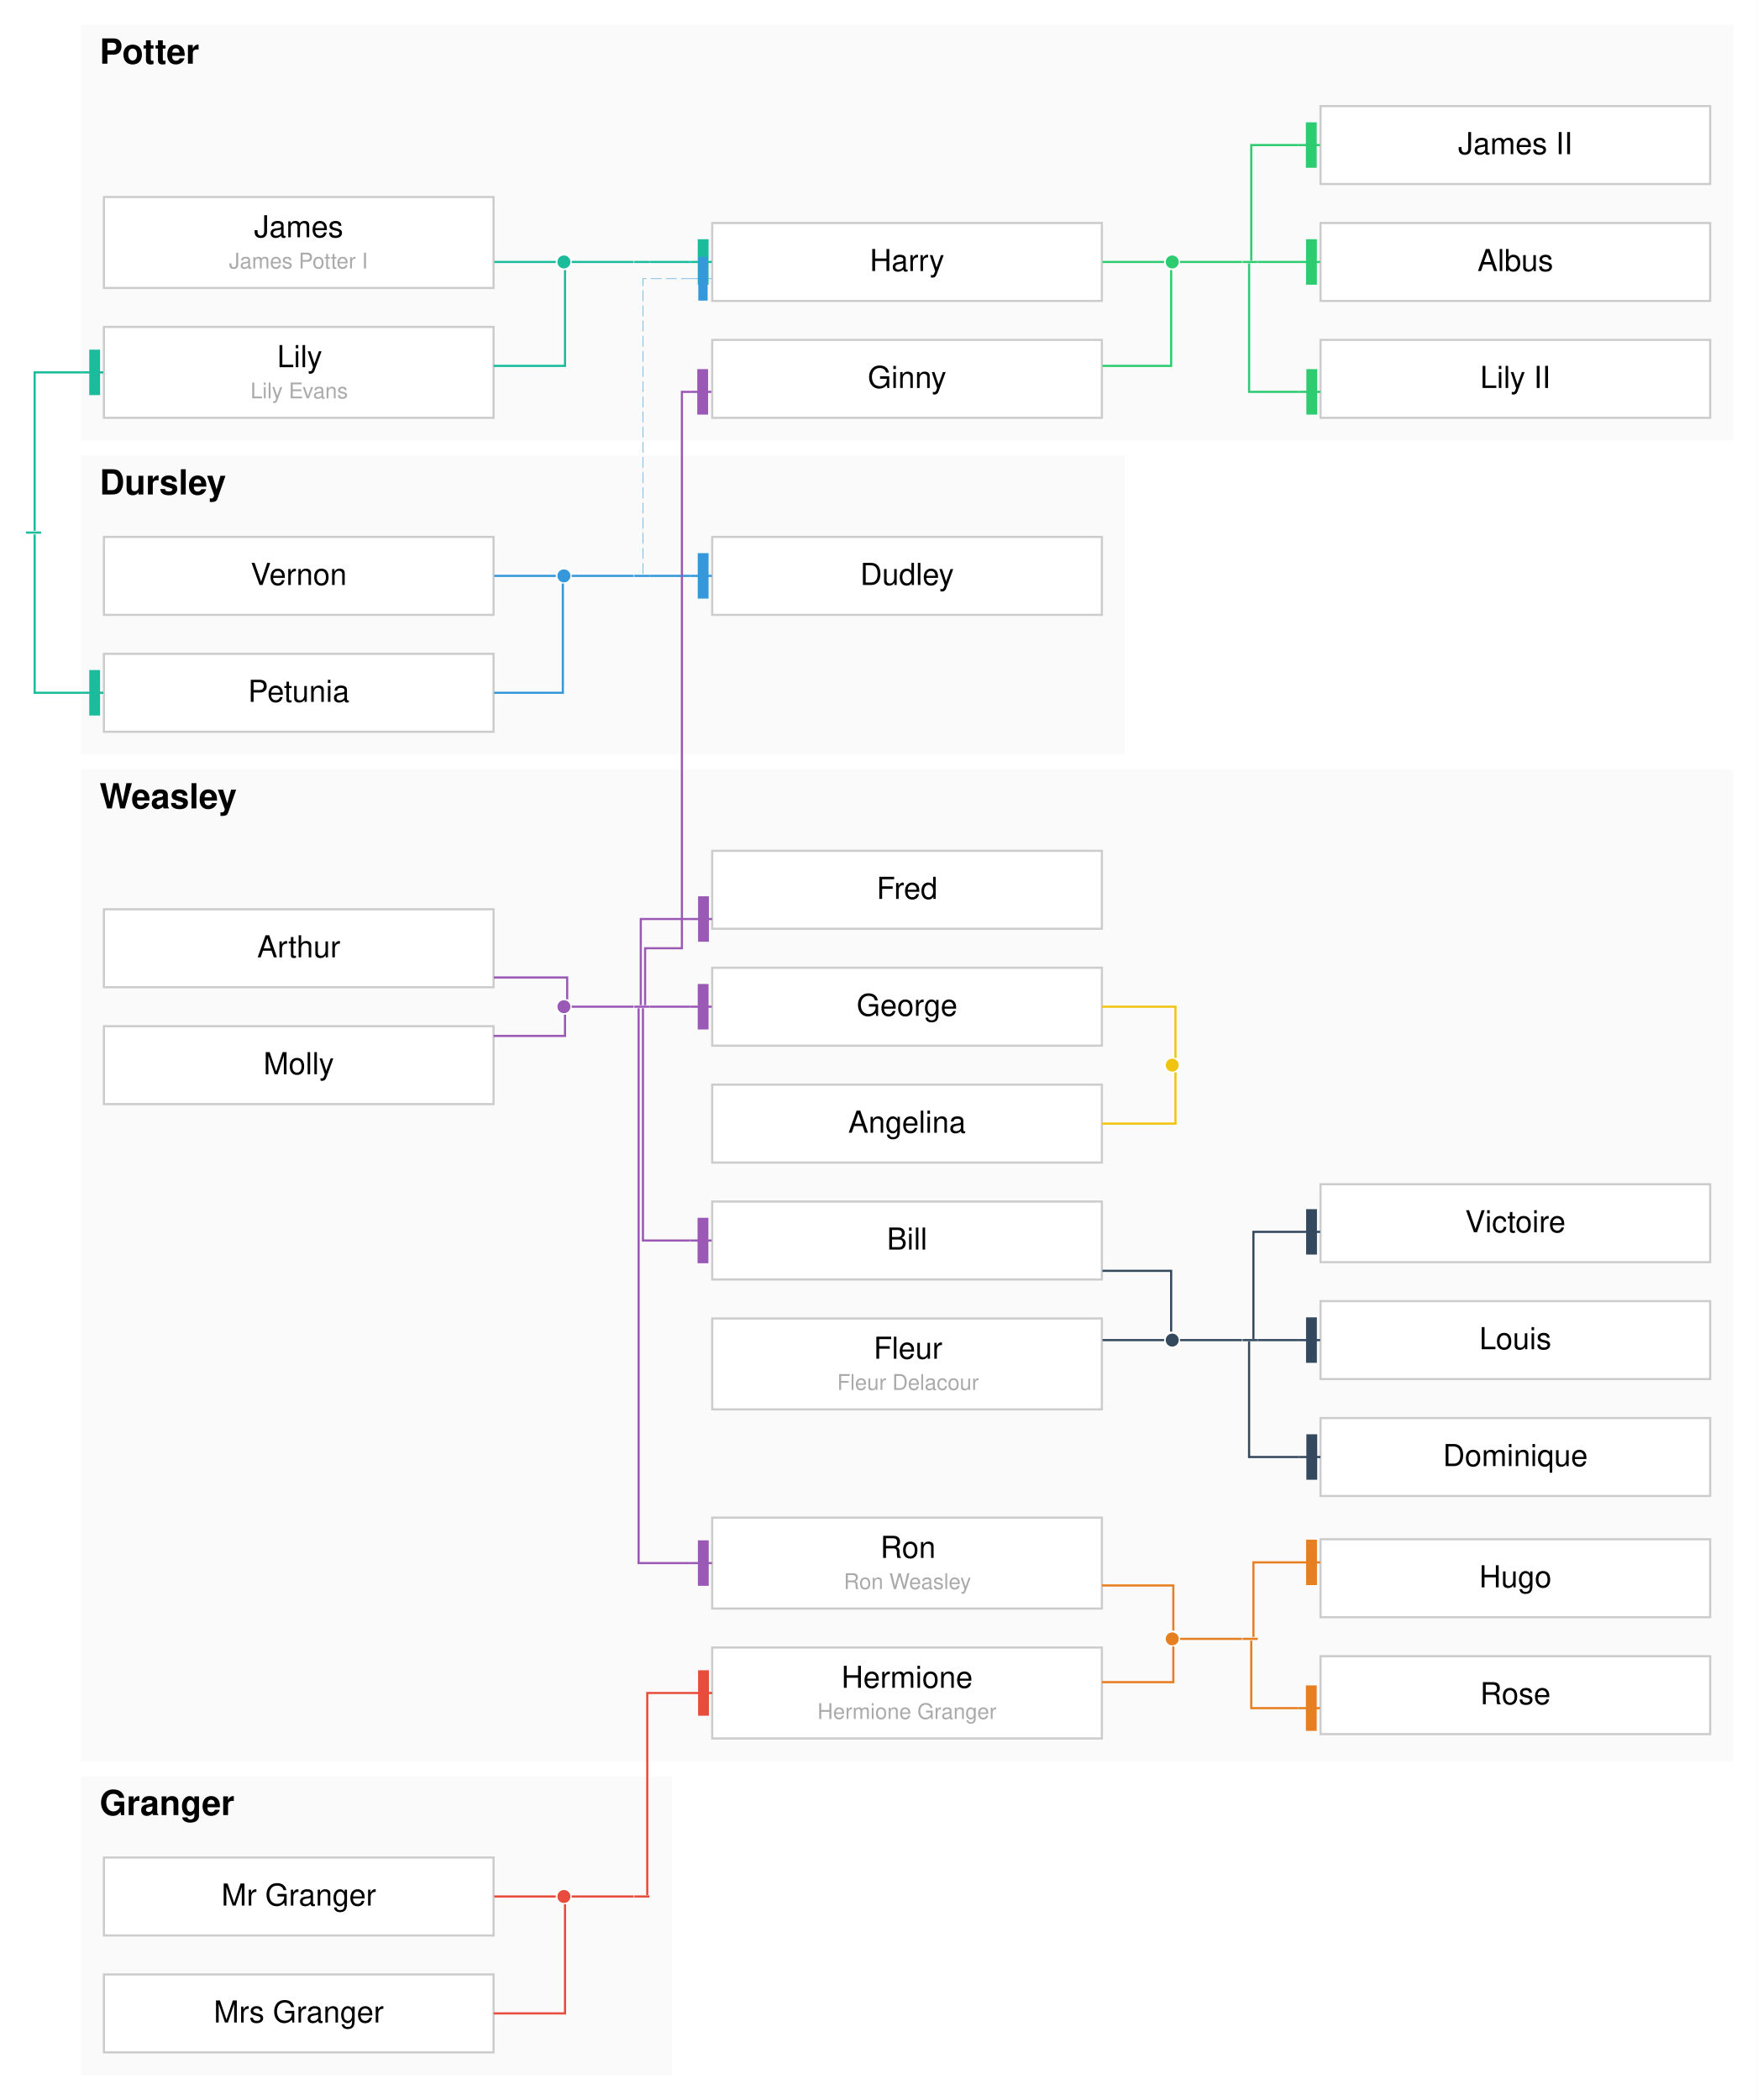
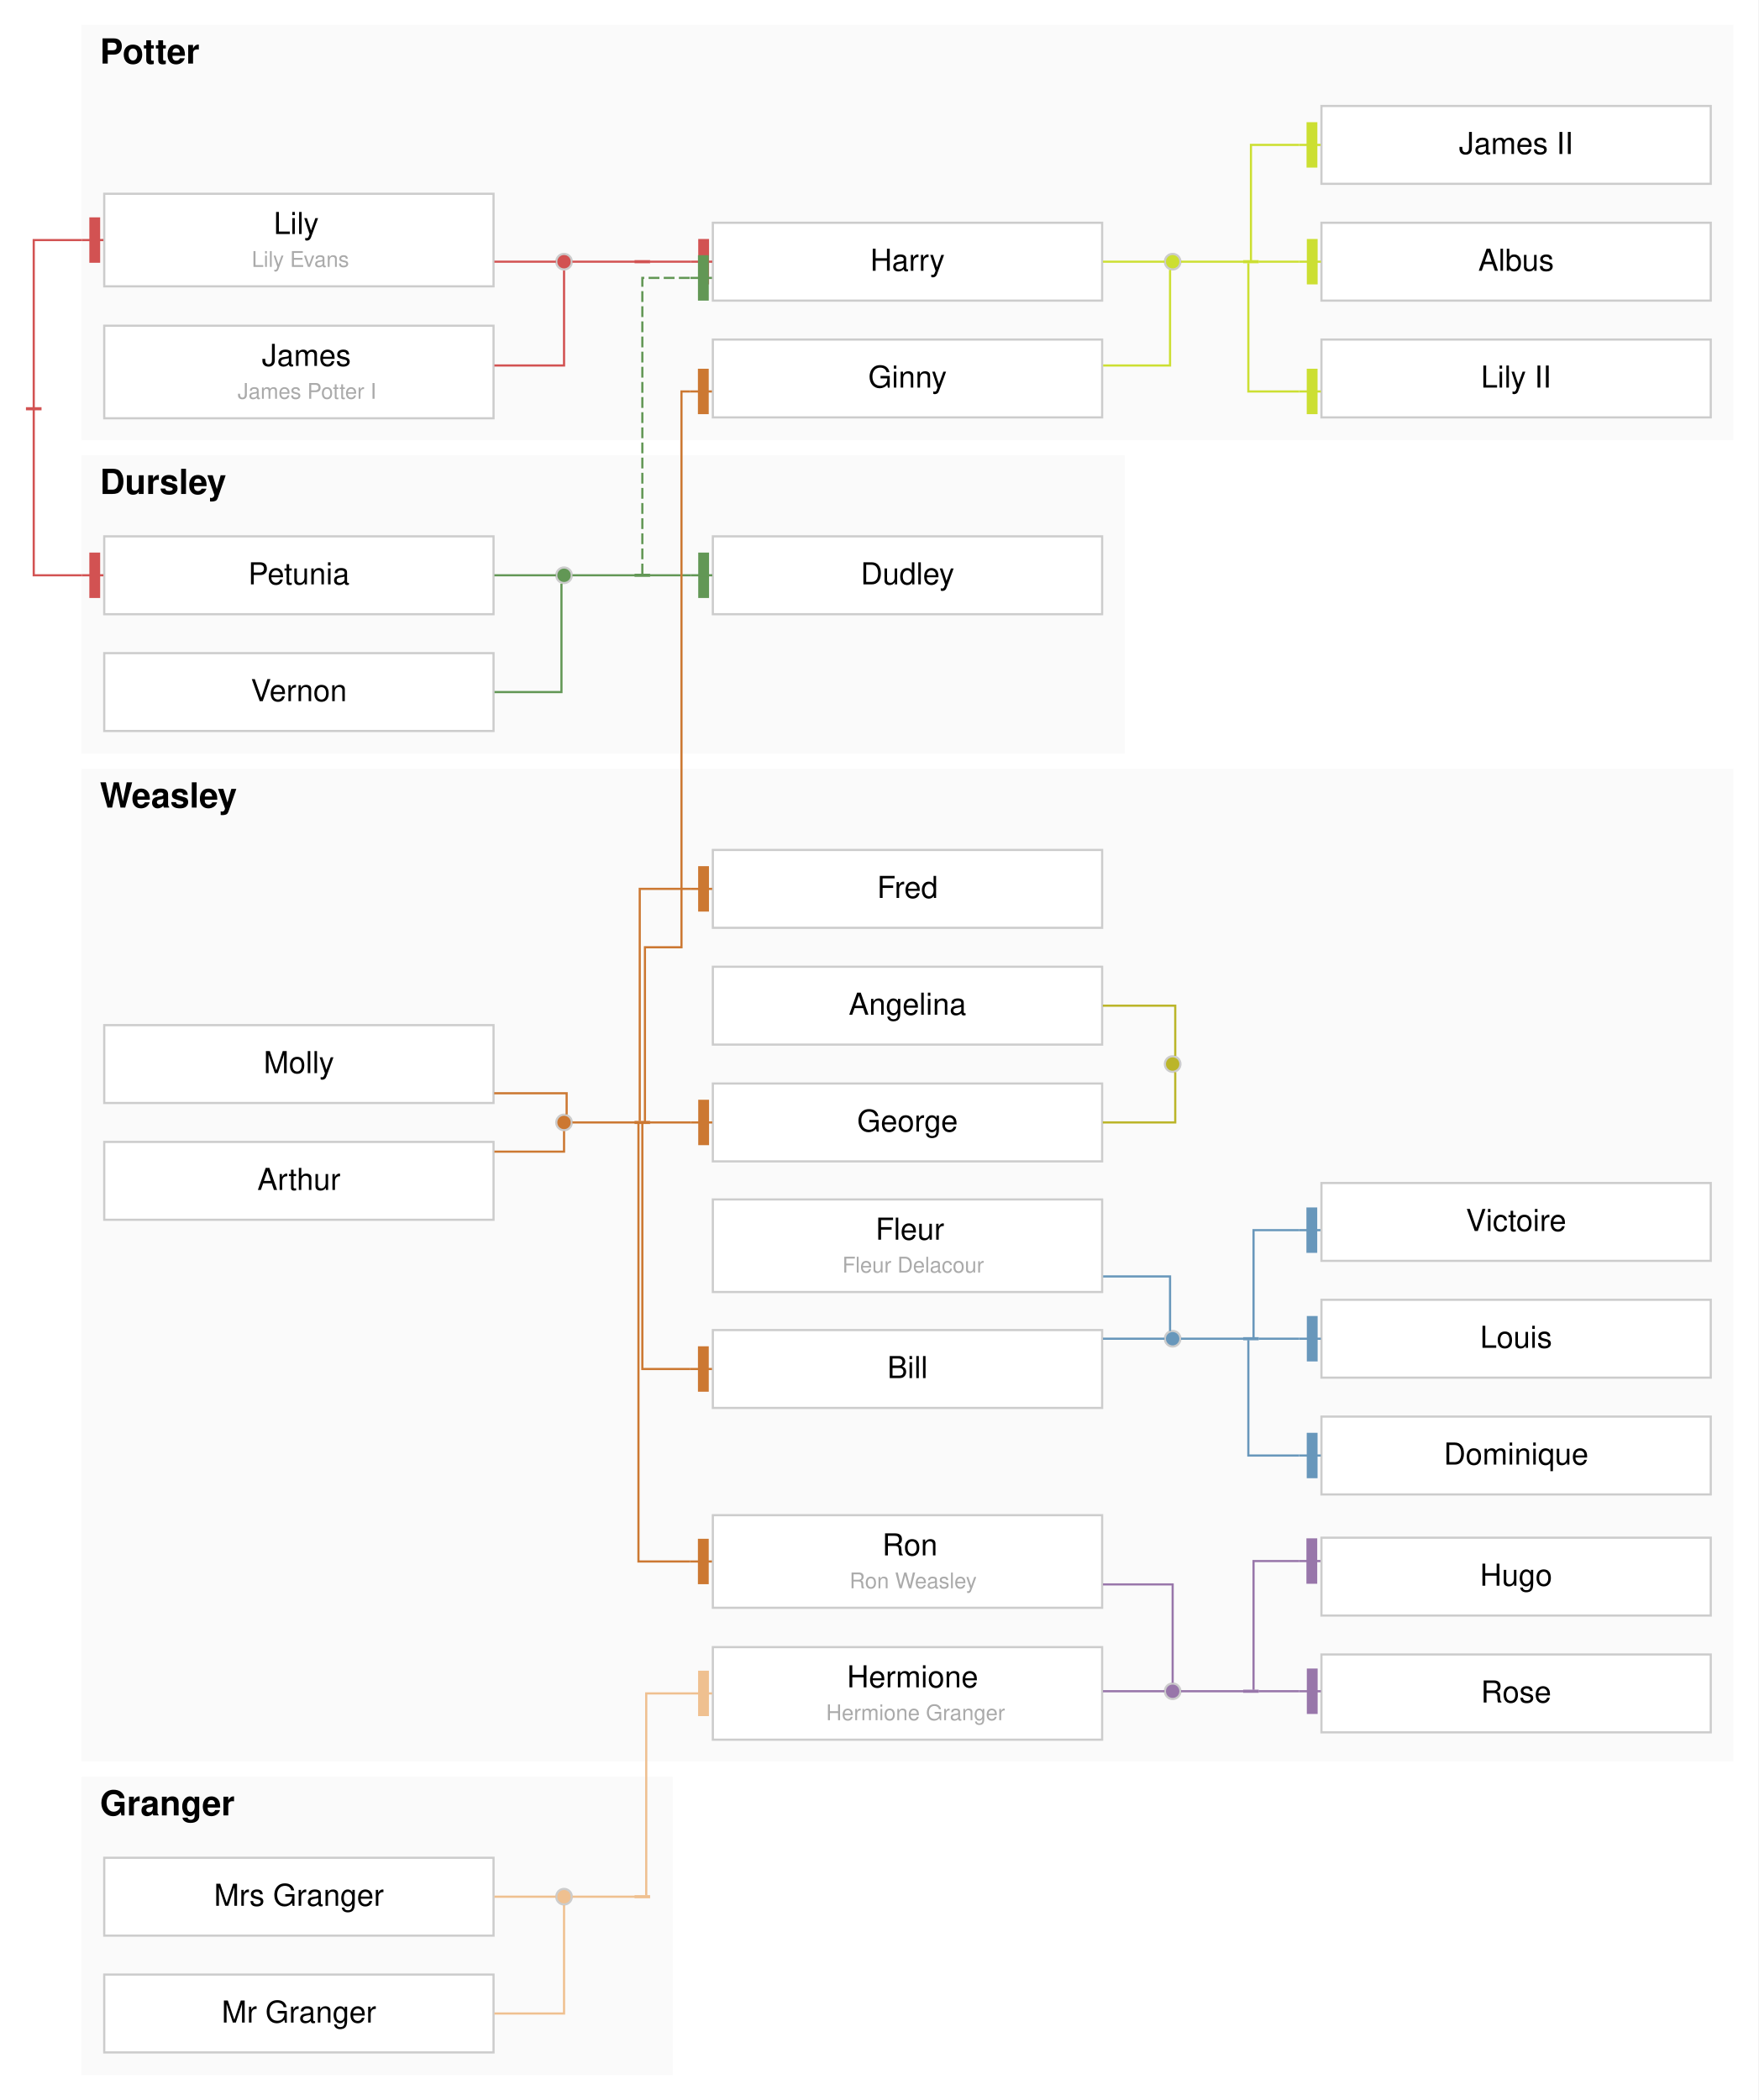
- <svg xmlns="http://www.w3.org/2000/svg" xmlns:xlink="http://www.w3.org/1999/xlink" height="970pt" viewBox="0 0 812 970" width="812pt">
-   <g transform="translate(4 966)">
-     <path d="m-4 4v-970h812v970z" fill="#fff" />
-     <path d="m34-763v-191h762v191z" fill="#fafafa" stroke="#fafafa" />
-     <text font-family="Helvetica, Arial, sans-serif" font-size="16" font-weight="bold" x="42" y="-936.6">Potter</text>
-     <path d="m34-618v-137h481v137z" fill="#fafafa" stroke="#fafafa" />
-     <text font-family="Helvetica, Arial, sans-serif" font-size="16" font-weight="bold" x="42" y="-737.6">Dursley</text>
-     <path d="m34-153v-457h762v457z" fill="#fafafa" stroke="#fafafa" />
-     <text font-family="Helvetica, Arial, sans-serif" font-size="16" font-weight="bold" x="42" y="-592.6">Weasley</text>
-     <path d="m34-8v-137h272v137z" fill="#fafafa" stroke="#fafafa" />
-     <text font-family="Helvetica, Arial, sans-serif" font-size="16" font-weight="bold" x="42" y="-127.6">Granger</text>
-     <ellipse cx="537.5" cy="-845" fill="#2ecc71" rx="3.5" ry="3.5" stroke="#fff" />
-     <path d="m577-845.5h-7v1h7z" fill="#2ecc71" />
-     <path d="m541.083-845h28.632" fill="none" stroke="#2ecc71" />
-     <path d="m505-863h-180v36h180z" fill="#fff" stroke="#ccc" />
-     <text font-family="Helvetica, Arial, sans-serif" font-size="14" text-anchor="middle" x="415" y="-840.8">Harry</text>
-     <path d="m505.315-845h28.418" fill="none" stroke="#2ecc71" />
-     <path d="m505-809h-180v36h180z" fill="#fff" stroke="#ccc" />
-     <text font-family="Helvetica, Arial, sans-serif" font-size="14" text-anchor="middle" x="415" y="-786.8">Ginny</text>
-     <path d="m505.264-797h31.736s0-32.918 0-44.234" fill="none" stroke="#2ecc71" />
-     <path d="m786-917h-180v36h180z" fill="#fff" stroke="#ccc" />
-     <text font-family="Helvetica, Arial, sans-serif" font-size="14" text-anchor="middle" x="696" y="-894.8">James II</text>
-     <path d="m574-845.606c0-5.933 0-53.394 0-53.394h21.736" fill="none" stroke="#2ecc71" />
-     <path d="m603.735-889 .001-20h-4l-.001 20z" fill="#2ecc71" stroke="#2ecc71" />
-     <path d="m605.736-899h-10" fill="none" stroke="#2ecc71" />
-     <path d="m786-809h-180v36h180z" fill="#fff" stroke="#ccc" />
-     <text font-family="Helvetica, Arial, sans-serif" font-size="14" text-anchor="middle" x="696" y="-786.8">Lily II</text>
-     <path d="m573-844.326v59.326h22.962" fill="none" stroke="#2ecc71" />
-     <path d="m603.962-775v-20h-4v20z" fill="#2ecc71" stroke="#2ecc71" />
-     <path d="m605.962-785h-10" fill="none" stroke="#2ecc71" />
-     <path d="m786-863h-180v36h180z" fill="#fff" stroke="#ccc" />
-     <text font-family="Helvetica, Arial, sans-serif" font-size="14" text-anchor="middle" x="696" y="-840.8">Albus</text>
-     <path d="m577.034-845h18.777" fill="none" stroke="#2ecc71" />
-     <path d="m603.81-835 .001-20h-4l-.001 20z" fill="#2ecc71" stroke="#2ecc71" />
-     <path d="m605.811-845h-10" fill="none" stroke="#2ecc71" />
-     <ellipse cx="256.5" cy="-845" fill="#1abc9c" rx="3.5" ry="3.5" stroke="#fff" />
-     <path d="m296-845.5h-7v1h7z" fill="#1abc9c" />
-     <path d="m260.083-845h28.632" fill="none" stroke="#1abc9c" />
-     <a xlink:href="http://harrypotter.wikia.com/wiki/James_Potter_I" xlink:title="&lt;TABLE&gt;">
-       <path d="m224-875h-180v42h180z" fill="#fff" stroke="#ccc" />
-       <text font-family="Helvetica, Arial, sans-serif" font-size="14" x="113.387" y="-856.4">James</text>
-       <text fill="#aaa" font-family="Helvetica, Arial, sans-serif" font-size="10" x="101.771" y="-842">James Potter I</text>
-     </a>
-     <path d="m224.315-845h28.418" fill="none" stroke="#1abc9c" />
-     <a xlink:href="http://harrypotter.wikia.com/wiki/Lily_J._Potter" xlink:title="&lt;TABLE&gt;">
-       <path d="m224-815h-180v42h180z" fill="#fff" stroke="#ccc" />
-       <text font-family="Helvetica, Arial, sans-serif" font-size="14" x="124.002" y="-796.4">Lily</text>
-       <text fill="#aaa" font-family="Helvetica, Arial, sans-serif" font-size="10" x="111.719" y="-782">Lily Evans</text>
-     </a>
-     <path d="m224.038-797h32.962s0-32.918 0-44.234" fill="none" stroke="#1abc9c" />
-     <path d="m296.034-845h18.777" fill="none" stroke="#1abc9c" />
-     <path d="m322.81-835 .001-20h-4l-.001 20z" fill="#1abc9c" stroke="#1abc9c" />
-     <path d="m324.811-845h-10" fill="none" stroke="#1abc9c" />
-     <ellipse cx="256.5" cy="-700" fill="#3498db" rx="3.5" ry="3.5" stroke="#fff" />
-     <path d="m296-700.5h-7v1h7z" fill="#3498db" />
-     <path d="m260.083-700h28.632" fill="none" stroke="#3498db" />
-     <path d="m224-718h-180v36h180z" fill="#fff" stroke="#ccc" />
-     <text font-family="Helvetica, Arial, sans-serif" font-size="14" text-anchor="middle" x="134" y="-695.8">Vernon</text>
-     <path d="m224.315-700h28.418" fill="none" stroke="#3498db" />
-     <path d="m224-664h-180v36h180z" fill="#fff" stroke="#ccc" />
-     <text font-family="Helvetica, Arial, sans-serif" font-size="14" text-anchor="middle" x="134" y="-641.8">Petunia</text>
-     <path d="m224.264-646h31.736s0-38.443 0-50.457" fill="none" stroke="#3498db" />
-     <path d="m293-700.876c0-11.69 0-136.374 0-136.374h21.736" fill="none" stroke="#3498db" stroke-dasharray="5 2" stroke-width=".25" />
-     <path d="m322.735-827.25.001-20h-4l-.001 20z" fill="#3498db" stroke="#3498db" stroke-width=".25" />
-     <path d="m324.736-837.25h-10" fill="none" stroke="#3498db" stroke-width=".25" />
-     <path d="m505-718h-180v36h180z" fill="#fff" stroke="#ccc" />
-     <text font-family="Helvetica, Arial, sans-serif" font-size="14" text-anchor="middle" x="415" y="-695.8">Dudley</text>
-     <path d="m296.034-700h18.777" fill="none" stroke="#3498db" />
-     <path d="m322.81-690 .001-20h-4l-.001 20z" fill="#3498db" stroke="#3498db" />
-     <path d="m324.811-700h-10" fill="none" stroke="#3498db" />
-     <ellipse cx="537.5" cy="-347" fill="#34495e" rx="3.5" ry="3.5" stroke="#fff" />
-     <path d="m577-347.5h-7v1h7z" fill="#34495e" />
-     <path d="m541.083-347h28.632" fill="none" stroke="#34495e" />
-     <path d="m505-411h-180v36h180z" fill="#fff" stroke="#ccc" />
-     <text font-family="Helvetica, Arial, sans-serif" font-size="14" text-anchor="middle" x="415" y="-388.8">Bill</text>
-     <path d="m505.264-379h31.736v28.076" fill="none" stroke="#34495e" />
-     <a xlink:href="http://harrypotter.wikia.com/wiki/Fleur_Delacour" xlink:title="&lt;TABLE&gt;">
-       <path d="m505-357h-180v42h180z" fill="#fff" stroke="#ccc" />
-       <text font-family="Helvetica, Arial, sans-serif" font-size="14" x="399.558" y="-338.4">Fleur</text>
-       <text fill="#aaa" font-family="Helvetica, Arial, sans-serif" font-size="10" x="382.721" y="-324">Fleur Delacour</text>
-     </a>
-     <path d="m505.315-347h28.418" fill="none" stroke="#34495e" />
-     <path d="m786-419h-180v36h180z" fill="#fff" stroke="#ccc" />
-     <text font-family="Helvetica, Arial, sans-serif" font-size="14" text-anchor="middle" x="696" y="-396.8">Victoire</text>
-     <path d="m575-347.562c0-5.493 0-49.438 0-49.438h20.846" fill="none" stroke="#34495e" />
-     <path d="m603.846-387 .001-20h-4l-.001 20z" fill="#34495e" stroke="#34495e" />
-     <path d="m605.846-397h-10" fill="none" stroke="#34495e" />
-     <path d="m786-311h-180v36h180z" fill="#fff" stroke="#ccc" />
-     <text font-family="Helvetica, Arial, sans-serif" font-size="14" text-anchor="middle" x="696" y="-288.8">Dominique</text>
-     <path d="m573-346.394v53.394h22.962" fill="none" stroke="#34495e" />
-     <path d="m603.962-283v-20h-4v20z" fill="#34495e" stroke="#34495e" />
-     <path d="m605.962-293h-10" fill="none" stroke="#34495e" />
-     <path d="m786-365h-180v36h180z" fill="#fff" stroke="#ccc" />
-     <text font-family="Helvetica, Arial, sans-serif" font-size="14" text-anchor="middle" x="696" y="-342.8">Louis</text>
-     <path d="m577.034-347h18.777" fill="none" stroke="#34495e" />
-     <path d="m603.81-337 .001-20h-4l-.001 20z" fill="#34495e" stroke="#34495e" />
-     <path d="m605.811-347h-10" fill="none" stroke="#34495e" />
-     <ellipse cx="537.5" cy="-474" fill="#f1c40f" rx="3.5" ry="3.5" stroke="#fff" />
-     <path d="m505-519h-180v36h180z" fill="#fff" stroke="#ccc" />
-     <text font-family="Helvetica, Arial, sans-serif" font-size="14" text-anchor="middle" x="415" y="-496.8">George</text>
-     <path d="m505.116-501h33.884v23.689" fill="none" stroke="#f1c40f" />
-     <path d="m505-465h-180v36h180z" fill="#fff" stroke="#ccc" />
-     <text font-family="Helvetica, Arial, sans-serif" font-size="14" text-anchor="middle" x="415" y="-442.8">Angelina</text>
-     <path d="m505.116-447h33.884s0-16.479 0-23.689" fill="none" stroke="#f1c40f" />
-     <ellipse cx="537.5" cy="-209" fill="#e67e22" rx="3.5" ry="3.5" stroke="#fff" />
-     <path d="m577-209.5h-7v1h7z" fill="#e67e22" />
-     <path d="m541.083-209h28.632" fill="none" stroke="#e67e22" />
-     <a xlink:href="http://harrypotter.wikia.com/wiki/Ronald_Weasley" xlink:title="&lt;TABLE&gt;">
-       <path d="m505-265h-180v42h180z" fill="#fff" stroke="#ccc" />
-       <text font-family="Helvetica, Arial, sans-serif" font-size="14" x="402.664" y="-246.4">Ron</text>
-       <text fill="#aaa" font-family="Helvetica, Arial, sans-serif" font-size="10" x="385.774" y="-232">Ron Weasley</text>
-     </a>
-     <path d="m505.038-233.667h32.962v20.813" fill="none" stroke="#e67e22" />
-     <a xlink:href="http://harrypotter.wikia.com/wiki/Hermione_Granger" xlink:title="&lt;TABLE&gt;">
-       <path d="m505-205h-180v42h180z" fill="#fff" stroke="#ccc" />
-       <text font-family="Helvetica, Arial, sans-serif" font-size="14" x="384.668" y="-186.4">Hermione</text>
-       <text fill="#aaa" font-family="Helvetica, Arial, sans-serif" font-size="10" x="373.608" y="-172">Hermione Granger</text>
-     </a>
-     <path d="m505.038-189h32.962s0-10.786 0-16.516" fill="none" stroke="#e67e22" />
-     <path d="m786-201h-180v36h180z" fill="#fff" stroke="#ccc" />
-     <text font-family="Helvetica, Arial, sans-serif" font-size="14" text-anchor="middle" x="696" y="-178.8">Rose</text>
-     <path d="m574-208.209v31.209h21.736" fill="none" stroke="#e67e22" />
-     <path d="m603.735-167 .001-20h-4l-.001 20z" fill="#e67e22" stroke="#e67e22" />
-     <path d="m605.736-177h-10" fill="none" stroke="#e67e22" />
-     <path d="m786-255h-180v36h180z" fill="#fff" stroke="#ccc" />
-     <text font-family="Helvetica, Arial, sans-serif" font-size="14" text-anchor="middle" x="696" y="-232.8">Hugo</text>
-     <path d="m575-209.873c0-5.441 0-34.46 0-34.46h20.846" fill="none" stroke="#e67e22" />
-     <path d="m603.846-234.333.001-20h-4l-.001 20z" fill="#e67e22" stroke="#e67e22" />
-     <path d="m605.846-244.333h-10" fill="none" stroke="#e67e22" />
-     <ellipse cx="256.5" cy="-501" fill="#9b59b6" rx="3.5" ry="3.5" stroke="#fff" />
-     <path d="m296-501.5h-7v1h7z" fill="#9b59b6" />
-     <path d="m260.083-501h28.632" fill="none" stroke="#9b59b6" />
-     <path d="m224-546h-180v36h180z" fill="#fff" stroke="#ccc" />
-     <text font-family="Helvetica, Arial, sans-serif" font-size="14" text-anchor="middle" x="134" y="-523.8">Arthur</text>
-     <path d="m224.116-514.5h33.884v10.093" fill="none" stroke="#9b59b6" />
-     <path d="m224-492h-180v36h180z" fill="#fff" stroke="#ccc" />
-     <text font-family="Helvetica, Arial, sans-serif" font-size="14" text-anchor="middle" x="134" y="-469.8">Molly</text>
-     <g stroke="#9b59b6">
-       <path d="m224.038-487.5h32.962s0-5.814 0-9.811" fill="none" />
-       <path d="m294-501.667c0-4.158 0-26.333 0-26.333h17v-257h3.596" fill="none" />
-       <path d="m322.596-775v-20h-4v20z" fill="#9b59b6" />
-       <path d="m324.596-785h-10" fill="none" />
-       <path d="m293-500.31v107.31h21.736" fill="none" />
-       <path d="m322.735-383 .001-20h-4l-.001 20z" fill="#9b59b6" />
-       <path d="m324.736-393h-10" fill="none" />
-       <path d="m296.034-501h18.777" fill="none" />
-       <path d="m322.81-491 .001-20h-4l-.001 20z" fill="#9b59b6" />
-       <path d="m324.811-501h-10" fill="none" />
-       <path d="m291-500.263v256.263h23.884" fill="none" />
-       <path d="m322.883-234 .001-20h-4l-.001 20z" fill="#9b59b6" />
-       <path d="m324.884-244h-10" fill="none" />
-     </g>
-     <path d="m505-573h-180v36h180z" fill="#fff" stroke="#ccc" />
-     <text font-family="Helvetica, Arial, sans-serif" font-size="14" text-anchor="middle" x="415" y="-550.8">Fred</text>
-     <path d="m292-501.703c0-5.378 0-39.797 0-39.797h22.962" fill="none" stroke="#9b59b6" />
-     <path d="m322.962-531.5v-20h-4v20z" fill="#9b59b6" stroke="#9b59b6" />
-     <path d="m324.962-541.5h-10" fill="none" stroke="#9b59b6" />
-     <ellipse cx="256.5" cy="-90" fill="#e74c3c" rx="3.5" ry="3.5" stroke="#fff" />
-     <path d="m296-90.5h-7v1h7z" fill="#e74c3c" />
-     <path d="m260.083-90h28.632" fill="none" stroke="#e74c3c" />
-     <path d="m224-108h-180v36h180z" fill="#fff" stroke="#ccc" />
-     <text font-family="Helvetica, Arial, sans-serif" font-size="14" text-anchor="middle" x="134" y="-85.8">Mr Granger</text>
-     <path d="m224.315-90h28.418" fill="none" stroke="#e74c3c" />
-     <path d="m224-54h-180v36h180z" fill="#fff" stroke="#ccc" />
-     <text font-family="Helvetica, Arial, sans-serif" font-size="14" text-anchor="middle" x="134" y="-31.8">Mrs Granger</text>
-     <path d="m224.038-36h32.962s0-38.443 0-50.457" fill="none" stroke="#e74c3c" />
-     <path d="m295-90.6c0-8.006 0-93.4 0-93.4h19.972" fill="none" stroke="#e74c3c" />
-     <path d="m322.971-174 .001-20h-4l-.001 20z" fill="#e74c3c" stroke="#e74c3c" />
-     <path d="m324.972-184h-10" fill="none" stroke="#e74c3c" />
-     <path d="m15-720.5h-7v1h7z" fill="#1abc9c" />
-     <path d="m12-720.831c0-8.13 0-73.169 0-73.169h21.736" fill="none" stroke="#1abc9c" />
-     <path d="m41.736-784 0-20h-4l-0 20z" fill="#1abc9c" stroke="#1abc9c" />
-     <path d="m43.736-794h-10" fill="none" stroke="#1abc9c" />
-     <path d="m12-719.169v73.169h21.736" fill="none" stroke="#1abc9c" />
-     <path d="m41.736-636 0-20h-4l-0 20z" fill="#1abc9c" stroke="#1abc9c" />
-     <path d="m43.736-646h-10" fill="none" stroke="#1abc9c" />
+ <svg xmlns="http://www.w3.org/2000/svg" xmlns:xlink="http://www.w3.org/1999/xlink" width="813pt" height="971pt" viewBox="0.00 0.00 813.00 971.00">
+   <g id="graph0" class="graph" transform="scale(1 1) rotate(0) translate(4 967)">
+     <polygon fill="white" stroke="none" points="-4,4 -4,-967 809,-967 809,4 -4,4" />
+     <g id="clust1" class="cluster">
+       <polygon fill="#fafafa" stroke="#fafafa" points="34.2,-764 34.2,-955 797,-955 797,-764 34.2,-764" />
+       <text text-anchor="start" x="42.2" y="-937.6" font-family="Helvetica, Arial, sans-serif" font-weight="bold" font-size="16.00">Potter</text>
+     </g>
+     <g id="clust2" class="cluster">
+ </g>
+     <g id="clust7" class="cluster">
+       <polygon fill="#fafafa" stroke="#fafafa" points="34.2,-619 34.2,-756 515.6,-756 515.6,-619 34.2,-619" />
+       <text text-anchor="start" x="42.2" y="-738.6" font-family="Helvetica, Arial, sans-serif" font-weight="bold" font-size="16.00">Dursley</text>
+     </g>
+     <g id="clust11" class="cluster">
+       <polygon fill="#fafafa" stroke="#fafafa" points="34.2,-153 34.2,-611 797,-611 797,-153 34.2,-153" />
+       <text text-anchor="start" x="42.2" y="-593.6" font-family="Helvetica, Arial, sans-serif" font-weight="bold" font-size="16.00">Weasley</text>
+     </g>
+     <g id="clust12" class="cluster">
+ </g>
+     <g id="clust15" class="cluster">
+ </g>
+     <g id="clust17" class="cluster">
+ </g>
+     <g id="clust22" class="cluster">
+       <polygon fill="#fafafa" stroke="#fafafa" points="34.2,-8 34.2,-145 306.6,-145 306.6,-8 34.2,-8" />
+       <text text-anchor="start" x="42.2" y="-127.6" font-family="Helvetica, Arial, sans-serif" font-weight="bold" font-size="16.00">Granger</text>
+     </g>
+     <g id="clust25" class="cluster">
+ </g>
+     <g id="node1" class="node">
+       <ellipse fill="#ccdf32" stroke="#cccccc" cx="538.2" cy="-846" rx="3.6" ry="3.6" />
+     </g>
+     <g id="node4" class="node">
+       <polygon fill="#ccdf32" stroke="#cccccc" stroke-width="0" points="578,-846.72 570.8,-846.72 570.8,-845.28 578,-845.28 578,-846.72" />
+     </g>
+     <g id="edge3" class="edge">
+       <path fill="none" stroke="#ccdf32" d="M542.07,-846C549.22,-846 564.37,-846 571.08,-846" />
+     </g>
+     <g id="node2" class="node">
+       <polygon fill="white" stroke="#cccccc" points="505.6,-864 325.6,-864 325.6,-828 505.6,-828 505.6,-864" />
+       <text text-anchor="middle" x="415.6" y="-841.8" font-family="Helvetica, Arial, sans-serif" font-size="14.00">Harry</text>
+     </g>
+     <g id="edge1" class="edge">
+       <path fill="none" stroke="#ccdf32" d="M505.99,-846C518.62,-846 529.11,-846 534.43,-846" />
+     </g>
+     <g id="node3" class="node">
+       <polygon fill="white" stroke="#cccccc" points="505.6,-810 325.6,-810 325.6,-774 505.6,-774 505.6,-810" />
+       <text text-anchor="middle" x="415.6" y="-787.8" font-family="Helvetica, Arial, sans-serif" font-size="14.00">Ginny</text>
+     </g>
+     <g id="edge2" class="edge">
+       <path fill="none" stroke="#ccdf32" d="M506.05,-798C523.77,-798 537,-798 537,-798 537,-798 537,-830.92 537,-842.23" />
+     </g>
+     <g id="node5" class="node">
+       <polygon fill="white" stroke="#cccccc" points="787,-918 607,-918 607,-882 787,-882 787,-918" />
+       <text text-anchor="middle" x="697" y="-895.8" font-family="Helvetica, Arial, sans-serif" font-size="14.00">James II</text>
+     </g>
+     <g id="edge4" class="edge">
+       <path fill="none" stroke="#ccdf32" d="M574.4,-846.61C574.4,-852.54 574.4,-900 574.4,-900 574.4,-900 596.61,-900 596.61,-900" />
+       <polygon fill="#ccdf32" stroke="#ccdf32" points="604.61,-890 604.61,-910 600.61,-910 600.61,-890 604.61,-890" />
+       <polyline fill="none" stroke="#ccdf32" points="606.61,-900 596.61,-900" />
+     </g>
+     <g id="node6" class="node">
+       <polygon fill="white" stroke="#cccccc" points="787,-810 607,-810 607,-774 787,-774 787,-810" />
+       <text text-anchor="middle" x="697" y="-787.8" font-family="Helvetica, Arial, sans-serif" font-size="14.00">Lily II</text>
+     </g>
+     <g id="edge5" class="edge">
+       <path fill="none" stroke="#ccdf32" d="M573.2,-845.33C573.2,-838.73 573.2,-786 573.2,-786 573.2,-786 596.7,-786 596.7,-786" />
+       <polygon fill="#ccdf32" stroke="#ccdf32" points="604.7,-776 604.7,-796 600.7,-796 600.7,-776 604.7,-776" />
+       <polyline fill="none" stroke="#ccdf32" points="606.7,-786 596.7,-786" />
+     </g>
+     <g id="node7" class="node">
+       <polygon fill="white" stroke="#cccccc" points="787,-864 607,-864 607,-828 787,-828 787,-864" />
+       <text text-anchor="middle" x="697" y="-841.8" font-family="Helvetica, Arial, sans-serif" font-size="14.00">Albus</text>
+     </g>
+     <g id="edge6" class="edge">
+       <path fill="none" stroke="#ccdf32" d="M577.94,-846C577.94,-846 596.74,-846 596.74,-846" />
+       <polygon fill="#ccdf32" stroke="#ccdf32" points="604.74,-836 604.74,-856 600.74,-856 600.74,-836 604.74,-836" />
+       <polyline fill="none" stroke="#ccdf32" points="606.74,-846 596.74,-846" />
+     </g>
+     <g id="node8" class="node">
+       <ellipse fill="#d25252" stroke="#cccccc" cx="256.8" cy="-846" rx="3.6" ry="3.6" />
+     </g>
+     <g id="node11" class="node">
+       <polygon fill="#d25252" stroke="#cccccc" stroke-width="0" points="296.6,-846.72 289.4,-846.72 289.4,-845.28 296.6,-845.28 296.6,-846.72" />
+     </g>
+     <g id="edge9" class="edge">
+       <path fill="none" stroke="#d25252" d="M260.67,-846C267.82,-846 282.97,-846 289.68,-846" />
+     </g>
+     <g id="node9" class="node">
+       <g id="a_node9">
+         <a xlink:href="http://harrypotter.wikia.com/wiki/James_Potter_I" xlink:title="undefined James Potter I&#10;&#10;&#10;">
+           <polygon fill="white" stroke="#cccccc" points="224.2,-816.4 44.2,-816.4 44.2,-773.6 224.2,-773.6 224.2,-816.4" />
+           <text text-anchor="start" x="117.09" y="-797.8" font-family="Helvetica, Arial, sans-serif" font-size="14.00">James</text>
+           <text text-anchor="start" x="105.87" y="-782.6" font-family="Helvetica, Arial, sans-serif" font-size="10.00" fill="#aaaaaa">James Potter I</text>
+         </a>
+       </g>
+     </g>
+     <g id="edge7" class="edge">
+       <path fill="none" stroke="#d25252" d="M224.59,-798C242.96,-798 256.8,-798 256.8,-798 256.8,-798 256.8,-830.3 256.8,-841.91" />
+     </g>
+     <g id="node10" class="node">
+       <g id="a_node10">
+         <a xlink:href="http://harrypotter.wikia.com/wiki/Lily_J._Potter" xlink:title="undefined Lily Evans&#10;&#10;&#10;">
+           <polygon fill="white" stroke="#cccccc" points="224.2,-877.4 44.2,-877.4 44.2,-834.6 224.2,-834.6 224.2,-877.4" />
+           <text text-anchor="start" x="122.53" y="-858.8" font-family="Helvetica, Arial, sans-serif" font-size="14.00">Lily</text>
+           <text text-anchor="start" x="112.4" y="-843.6" font-family="Helvetica, Arial, sans-serif" font-size="10.00" fill="#aaaaaa">Lily Evans</text>
+         </a>
+       </g>
+     </g>
+     <g id="edge8" class="edge">
+       <path fill="none" stroke="#d25252" d="M224.59,-846C237.22,-846 247.71,-846 253.03,-846" />
+     </g>
+     <g id="edge10" class="edge">
+       <path fill="none" stroke="#d25252" d="M296.54,-846C296.54,-846 315.34,-846 315.34,-846" />
+       <polygon fill="#d25252" stroke="#d25252" points="323.34,-836 323.34,-856 319.34,-856 319.34,-836 323.34,-836" />
+       <polyline fill="none" stroke="#d25252" points="325.34,-846 315.34,-846" />
+     </g>
+     <g id="node12" class="node">
+       <ellipse fill="#629755" stroke="#cccccc" cx="256.8" cy="-701" rx="3.6" ry="3.6" />
+     </g>
+     <g id="node15" class="node">
+       <polygon fill="#629755" stroke="#cccccc" stroke-width="0" points="296.6,-701.72 289.4,-701.72 289.4,-700.28 296.6,-700.28 296.6,-701.72" />
+     </g>
+     <g id="edge13" class="edge">
+       <path fill="none" stroke="#629755" d="M260.67,-701C267.82,-701 282.97,-701 289.68,-701" />
+     </g>
+     <g id="node13" class="node">
+       <g id="a_node13">
+         <a xlink:title="undefined &#10;&#10;&#10;">
+           <polygon fill="white" stroke="#cccccc" points="224.2,-665 44.2,-665 44.2,-629 224.2,-629 224.2,-665" />
+           <text text-anchor="middle" x="134.2" y="-642.8" font-family="Helvetica, Arial, sans-serif" font-size="14.00">Vernon</text>
+         </a>
+       </g>
+     </g>
+     <g id="edge11" class="edge">
+       <path fill="none" stroke="#629755" d="M224.65,-647C242.37,-647 255.6,-647 255.6,-647 255.6,-647 255.6,-684.73 255.6,-697.12" />
+     </g>
+     <g id="node14" class="node">
+       <g id="a_node14">
+         <a xlink:title="undefined &#10;&#10;&#10;">
+           <polygon fill="white" stroke="#cccccc" points="224.2,-719 44.2,-719 44.2,-683 224.2,-683 224.2,-719" />
+           <text text-anchor="middle" x="134.2" y="-696.8" font-family="Helvetica, Arial, sans-serif" font-size="14.00">Petunia</text>
+         </a>
+       </g>
+     </g>
+     <g id="edge12" class="edge">
+       <path fill="none" stroke="#629755" d="M224.59,-701C237.22,-701 247.71,-701 253.03,-701" />
+     </g>
+     <g id="edge15" class="edge">
+       <path fill="none" stroke="#629755" stroke-dasharray="5,2" d="M293,-701.39C293,-709.46 293,-838.5 293,-838.5 293,-838.5 315.21,-838.5 315.21,-838.5" />
+       <polygon fill="#629755" stroke="#629755" points="323.21,-828.5 323.21,-848.5 319.21,-848.5 319.21,-828.5 323.21,-828.5" />
+       <polyline fill="none" stroke="#629755" points="325.21,-838.5 315.21,-838.5" />
+     </g>
+     <g id="node16" class="node">
+       <polygon fill="white" stroke="#cccccc" points="505.6,-719 325.6,-719 325.6,-683 505.6,-683 505.6,-719" />
+       <text text-anchor="middle" x="415.6" y="-696.8" font-family="Helvetica, Arial, sans-serif" font-size="14.00">Dudley</text>
+     </g>
+     <g id="edge14" class="edge">
+       <path fill="none" stroke="#629755" d="M296.54,-701C296.54,-701 315.34,-701 315.34,-701" />
+       <polygon fill="#629755" stroke="#629755" points="323.34,-691 323.34,-711 319.34,-711 319.34,-691 323.34,-691" />
+       <polyline fill="none" stroke="#629755" points="325.34,-701 315.34,-701" />
+     </g>
+     <g id="node17" class="node">
+       <ellipse fill="#6897bb" stroke="#cccccc" cx="538.2" cy="-348" rx="3.6" ry="3.6" />
+     </g>
+     <g id="node20" class="node">
+       <polygon fill="#6897bb" stroke="#cccccc" stroke-width="0" points="578,-348.72 570.8,-348.72 570.8,-347.28 578,-347.28 578,-348.72" />
+     </g>
+     <g id="edge18" class="edge">
+       <path fill="none" stroke="#6897bb" d="M542.07,-348C549.22,-348 564.37,-348 571.08,-348" />
+     </g>
+     <g id="node18" class="node">
+       <polygon fill="white" stroke="#cccccc" points="505.6,-352 325.6,-352 325.6,-316 505.6,-316 505.6,-352" />
+       <text text-anchor="middle" x="415.6" y="-329.8" font-family="Helvetica, Arial, sans-serif" font-size="14.00">Bill</text>
+     </g>
+     <g id="edge16" class="edge">
+       <path fill="none" stroke="#6897bb" d="M505.99,-348C518.62,-348 529.11,-348 534.43,-348" />
+     </g>
+     <g id="node19" class="node">
+       <g id="a_node19">
+         <a xlink:href="http://harrypotter.wikia.com/wiki/Fleur_Delacour" xlink:title="undefined Fleur Delacour&#10;&#10;&#10;">
+           <polygon fill="white" stroke="#cccccc" points="505.6,-412.4 325.6,-412.4 325.6,-369.6 505.6,-369.6 505.6,-412.4" />
+           <text text-anchor="start" x="400.82" y="-393.8" font-family="Helvetica, Arial, sans-serif" font-size="14.00">Fleur</text>
+           <text text-anchor="start" x="385.47" y="-378.6" font-family="Helvetica, Arial, sans-serif" font-size="10.00" fill="#aaaaaa">Fleur Delacour</text>
+         </a>
+       </g>
+     </g>
+     <g id="edge17" class="edge">
+       <path fill="none" stroke="#6897bb" d="M506.05,-376.8C523.77,-376.8 537,-376.8 537,-376.8 537,-376.8 537,-359.22 537,-351.53" />
+     </g>
+     <g id="node21" class="node">
+       <polygon fill="white" stroke="#cccccc" points="787,-420 607,-420 607,-384 787,-384 787,-420" />
+       <text text-anchor="middle" x="697" y="-397.8" font-family="Helvetica, Arial, sans-serif" font-size="14.00">Victoire</text>
+     </g>
+     <g id="edge19" class="edge">
+       <path fill="none" stroke="#6897bb" d="M575.6,-348.56C575.6,-354.08 575.6,-398.2 575.6,-398.2 575.6,-398.2 596.55,-398.2 596.55,-398.2" />
+       <polygon fill="#6897bb" stroke="#6897bb" points="604.55,-388.2 604.55,-408.2 600.55,-408.2 600.55,-388.2 604.55,-388.2" />
+       <polyline fill="none" stroke="#6897bb" points="606.55,-398.2 596.55,-398.2" />
+     </g>
+     <g id="node22" class="node">
+       <polygon fill="white" stroke="#cccccc" points="787,-312 607,-312 607,-276 787,-276 787,-312" />
+       <text text-anchor="middle" x="697" y="-289.8" font-family="Helvetica, Arial, sans-serif" font-size="14.00">Dominique</text>
+     </g>
+     <g id="edge20" class="edge">
+       <path fill="none" stroke="#6897bb" d="M573.2,-347.39C573.2,-341.46 573.2,-294 573.2,-294 573.2,-294 596.7,-294 596.7,-294" />
+       <polygon fill="#6897bb" stroke="#6897bb" points="604.7,-284 604.7,-304 600.7,-304 600.7,-284 604.7,-284" />
+       <polyline fill="none" stroke="#6897bb" points="606.7,-294 596.7,-294" />
+     </g>
+     <g id="node23" class="node">
+       <polygon fill="white" stroke="#cccccc" points="787,-366 607,-366 607,-330 787,-330 787,-366" />
+       <text text-anchor="middle" x="697" y="-343.8" font-family="Helvetica, Arial, sans-serif" font-size="14.00">Louis</text>
+     </g>
+     <g id="edge21" class="edge">
+       <path fill="none" stroke="#6897bb" d="M577.94,-348C577.94,-348 596.74,-348 596.74,-348" />
+       <polygon fill="#6897bb" stroke="#6897bb" points="604.74,-338 604.74,-358 600.74,-358 600.74,-338 604.74,-338" />
+       <polyline fill="none" stroke="#6897bb" points="606.74,-348 596.74,-348" />
+     </g>
+     <g id="node24" class="node">
+       <ellipse fill="#bbb529" stroke="#cccccc" cx="538.2" cy="-475" rx="3.6" ry="3.6" />
+     </g>
+     <g id="node25" class="node">
+       <polygon fill="white" stroke="#cccccc" points="505.6,-466 325.6,-466 325.6,-430 505.6,-430 505.6,-466" />
+       <text text-anchor="middle" x="415.6" y="-443.8" font-family="Helvetica, Arial, sans-serif" font-size="14.00">George</text>
+     </g>
+     <g id="edge22" class="edge">
+       <path fill="none" stroke="#bbb529" d="M505.9,-448C524.94,-448 539.4,-448 539.4,-448 539.4,-448 539.4,-463.83 539.4,-471.25" />
+     </g>
+     <g id="node26" class="node">
+       <polygon fill="white" stroke="#cccccc" points="505.6,-520 325.6,-520 325.6,-484 505.6,-484 505.6,-520" />
+       <text text-anchor="middle" x="415.6" y="-497.8" font-family="Helvetica, Arial, sans-serif" font-size="14.00">Angelina</text>
+     </g>
+     <g id="edge23" class="edge">
+       <path fill="none" stroke="#bbb529" d="M505.9,-502C524.94,-502 539.4,-502 539.4,-502 539.4,-502 539.4,-486.17 539.4,-478.75" />
+     </g>
+     <g id="node27" class="node">
+       <ellipse fill="#9876aa" stroke="#cccccc" cx="538.2" cy="-185" rx="3.6" ry="3.6" />
+     </g>
+     <g id="node30" class="node">
+       <polygon fill="#9876aa" stroke="#cccccc" stroke-width="0" points="578,-185.72 570.8,-185.72 570.8,-184.28 578,-184.28 578,-185.72" />
+     </g>
+     <g id="edge26" class="edge">
+       <path fill="none" stroke="#9876aa" d="M542.07,-185C549.22,-185 564.37,-185 571.08,-185" />
+     </g>
+     <g id="node28" class="node">
+       <g id="a_node28">
+         <a xlink:href="http://harrypotter.wikia.com/wiki/Ronald_Weasley" xlink:title="undefined Ron Weasley&#10;&#10;&#10;">
+           <polygon fill="white" stroke="#cccccc" points="505.6,-266.4 325.6,-266.4 325.6,-223.6 505.6,-223.6 505.6,-266.4" />
+           <text text-anchor="start" x="403.93" y="-247.8" font-family="Helvetica, Arial, sans-serif" font-size="14.00">Ron</text>
+           <text text-anchor="start" x="388.8" y="-232.6" font-family="Helvetica, Arial, sans-serif" font-size="10.00" fill="#aaaaaa">Ron Weasley</text>
+         </a>
+       </g>
+     </g>
+     <g id="edge24" class="edge">
+       <path fill="none" stroke="#9876aa" d="M505.99,-234.4C524.36,-234.4 538.2,-234.4 538.2,-234.4 538.2,-234.4 538.2,-200.52 538.2,-188.88" />
+     </g>
+     <g id="node29" class="node">
+       <g id="a_node29">
+         <a xlink:href="http://harrypotter.wikia.com/wiki/Hermione_Granger" xlink:title="undefined Hermione Granger&#10;&#10;&#10;">
+           <polygon fill="white" stroke="#cccccc" points="505.6,-205.4 325.6,-205.4 325.6,-162.6 505.6,-162.6 505.6,-205.4" />
+           <text text-anchor="start" x="387.61" y="-186.8" font-family="Helvetica, Arial, sans-serif" font-size="14.00">Hermione</text>
+           <text text-anchor="start" x="377.98" y="-171.6" font-family="Helvetica, Arial, sans-serif" font-size="10.00" fill="#aaaaaa">Hermione Granger</text>
+         </a>
+       </g>
+     </g>
+     <g id="edge25" class="edge">
+       <path fill="none" stroke="#9876aa" d="M505.99,-185C518.62,-185 529.11,-185 534.43,-185" />
+     </g>
+     <g id="node31" class="node">
+       <polygon fill="white" stroke="#cccccc" points="787,-202 607,-202 607,-166 787,-166 787,-202" />
+       <text text-anchor="middle" x="697" y="-179.8" font-family="Helvetica, Arial, sans-serif" font-size="14.00">Rose</text>
+     </g>
+     <g id="edge27" class="edge">
+       <path fill="none" stroke="#9876aa" d="M577.94,-185C577.94,-185 596.74,-185 596.74,-185" />
+       <polygon fill="#9876aa" stroke="#9876aa" points="604.74,-175 604.74,-195 600.74,-195 600.74,-175 604.74,-175" />
+       <polyline fill="none" stroke="#9876aa" points="606.74,-185 596.74,-185" />
+     </g>
+     <g id="node32" class="node">
+       <polygon fill="white" stroke="#cccccc" points="787,-256 607,-256 607,-220 787,-220 787,-256" />
+       <text text-anchor="middle" x="697" y="-233.8" font-family="Helvetica, Arial, sans-serif" font-size="14.00">Hugo</text>
+     </g>
+     <g id="edge28" class="edge">
+       <path fill="none" stroke="#9876aa" d="M575.6,-185.68C575.6,-192.29 575.6,-245.2 575.6,-245.2 575.6,-245.2 596.55,-245.2 596.55,-245.2" />
+       <polygon fill="#9876aa" stroke="#9876aa" points="604.55,-235.2 604.55,-255.2 600.55,-255.2 600.55,-235.2 604.55,-235.2" />
+       <polyline fill="none" stroke="#9876aa" points="606.55,-245.2 596.55,-245.2" />
+     </g>
+     <g id="node33" class="node">
+       <ellipse fill="#cc7832" stroke="#cccccc" cx="256.8" cy="-448" rx="3.6" ry="3.6" />
+     </g>
+     <g id="node36" class="node">
+       <polygon fill="#cc7832" stroke="#cccccc" stroke-width="0" points="296.6,-448.72 289.4,-448.72 289.4,-447.28 296.6,-447.28 296.6,-448.72" />
+     </g>
+     <g id="edge31" class="edge">
+       <path fill="none" stroke="#cc7832" d="M260.67,-448C267.82,-448 282.97,-448 289.68,-448" />
+     </g>
+     <g id="node34" class="node">
+       <polygon fill="white" stroke="#cccccc" points="224.2,-439 44.2,-439 44.2,-403 224.2,-403 224.2,-439" />
+       <text text-anchor="middle" x="134.2" y="-416.8" font-family="Helvetica, Arial, sans-serif" font-size="14.00">Arthur</text>
+     </g>
+     <g id="edge29" class="edge">
+       <path fill="none" stroke="#cc7832" d="M224.59,-434.5C242.96,-434.5 256.8,-434.5 256.8,-434.5 256.8,-434.5 256.8,-440.04 256.8,-444.02" />
+     </g>
+     <g id="node35" class="node">
+       <polygon fill="white" stroke="#cccccc" points="224.2,-493 44.2,-493 44.2,-457 224.2,-457 224.2,-493" />
+       <text text-anchor="middle" x="134.2" y="-470.8" font-family="Helvetica, Arial, sans-serif" font-size="14.00">Molly</text>
+     </g>
+     <g id="edge30" class="edge">
+       <path fill="none" stroke="#cc7832" d="M224.5,-461.5C243.54,-461.5 258,-461.5 258,-461.5 258,-461.5 258,-455.69 258,-451.69" />
+     </g>
+     <g id="edge32" class="edge">
+       <path fill="none" stroke="#cc7832" d="M294.2,-448.52C294.2,-455.42 294.2,-529 294.2,-529 294.2,-529 311.1,-529 311.1,-529 311.1,-529 311.1,-786 311.1,-786 311.1,-786 315.19,-786 315.19,-786" />
+       <polygon fill="#cc7832" stroke="#cc7832" points="323.19,-776 323.19,-796 319.19,-796 319.19,-776 323.19,-776" />
+       <polyline fill="none" stroke="#cc7832" points="325.19,-786 315.19,-786" />
+     </g>
+     <g id="edge33" class="edge">
+       <path fill="none" stroke="#cc7832" d="M293,-447.67C293,-440.99 293,-334 293,-334 293,-334 315.21,-334 315.21,-334" />
+       <polygon fill="#cc7832" stroke="#cc7832" points="323.21,-324 323.21,-344 319.21,-344 319.21,-324 323.21,-324" />
+       <polyline fill="none" stroke="#cc7832" points="325.21,-334 315.21,-334" />
+     </g>
+     <g id="edge34" class="edge">
+       <path fill="none" stroke="#cc7832" d="M296.54,-448C296.54,-448 315.34,-448 315.34,-448" />
+       <polygon fill="#cc7832" stroke="#cc7832" points="323.34,-438 323.34,-458 319.34,-458 319.34,-438 323.34,-438" />
+       <polyline fill="none" stroke="#cc7832" points="325.34,-448 315.34,-448" />
+     </g>
+     <g id="edge35" class="edge">
+       <path fill="none" stroke="#cc7832" d="M291.2,-447.42C291.2,-435.51 291.2,-245 291.2,-245 291.2,-245 315.19,-245 315.19,-245" />
+       <polygon fill="#cc7832" stroke="#cc7832" points="323.19,-235 323.19,-255 319.19,-255 319.19,-235 323.19,-235" />
+       <polyline fill="none" stroke="#cc7832" points="325.19,-245 315.19,-245" />
+     </g>
+     <g id="node37" class="node">
+       <polygon fill="white" stroke="#cccccc" points="505.6,-574 325.6,-574 325.6,-538 505.6,-538 505.6,-574" />
+       <text text-anchor="middle" x="415.6" y="-551.8" font-family="Helvetica, Arial, sans-serif" font-size="14.00">Fred</text>
+     </g>
+     <g id="edge36" class="edge">
+       <path fill="none" stroke="#cc7832" d="M291.8,-448.69C291.8,-457.89 291.8,-556 291.8,-556 291.8,-556 315.3,-556 315.3,-556" />
+       <polygon fill="#cc7832" stroke="#cc7832" points="323.3,-546 323.3,-566 319.3,-566 319.3,-546 323.3,-546" />
+       <polyline fill="none" stroke="#cc7832" points="325.3,-556 315.3,-556" />
+     </g>
+     <g id="node38" class="node">
+       <ellipse fill="#efc090" stroke="#cccccc" cx="256.8" cy="-90" rx="3.6" ry="3.6" />
+     </g>
+     <g id="node41" class="node">
+       <polygon fill="#efc090" stroke="#cccccc" stroke-width="0" points="296.6,-90.72 289.4,-90.72 289.4,-89.28 296.6,-89.28 296.6,-90.72" />
+     </g>
+     <g id="edge39" class="edge">
+       <path fill="none" stroke="#efc090" d="M260.67,-90C267.82,-90 282.97,-90 289.68,-90" />
+     </g>
+     <g id="node39" class="node">
+       <g id="a_node39">
+         <a xlink:title="undefined &#10;&#10;&#10;">
+           <polygon fill="white" stroke="#cccccc" points="224.2,-54 44.2,-54 44.2,-18 224.2,-18 224.2,-54" />
+           <text text-anchor="middle" x="134.2" y="-31.8" font-family="Helvetica, Arial, sans-serif" font-size="14.00">Mr Granger</text>
+         </a>
+       </g>
+     </g>
+     <g id="edge37" class="edge">
+       <path fill="none" stroke="#efc090" d="M224.59,-36C242.96,-36 256.8,-36 256.8,-36 256.8,-36 256.8,-73.73 256.8,-86.12" />
+     </g>
+     <g id="node40" class="node">
+       <g id="a_node40">
+         <a xlink:title="undefined &#10;&#10;&#10;">
+           <polygon fill="white" stroke="#cccccc" points="224.2,-108 44.2,-108 44.2,-72 224.2,-72 224.2,-108" />
+           <text text-anchor="middle" x="134.2" y="-85.8" font-family="Helvetica, Arial, sans-serif" font-size="14.00">Mrs Granger</text>
+         </a>
+       </g>
+     </g>
+     <g id="edge38" class="edge">
+       <path fill="none" stroke="#efc090" d="M224.59,-90C237.22,-90 247.71,-90 253.03,-90" />
+     </g>
+     <g id="edge40" class="edge">
+       <path fill="none" stroke="#efc090" d="M294.8,-90.6C294.8,-98.61 294.8,-184 294.8,-184 294.8,-184 315.28,-184 315.28,-184" />
+       <polygon fill="#efc090" stroke="#efc090" points="323.28,-174 323.28,-194 319.28,-194 319.28,-174 323.28,-174" />
+       <polyline fill="none" stroke="#efc090" points="325.28,-184 315.28,-184" />
+     </g>
+     <g id="node42" class="node">
+       <polygon fill="#d25252" stroke="#cccccc" stroke-width="0" points="15.2,-778.72 8,-778.72 8,-777.28 15.2,-777.28 15.2,-778.72" />
+     </g>
+     <g id="edge41" class="edge">
+       <path fill="none" stroke="#d25252" d="M11.6,-778.5C11.6,-785.14 11.6,-856 11.6,-856 11.6,-856 33.81,-856 33.81,-856" />
+       <polygon fill="#d25252" stroke="#d25252" points="41.81,-846 41.81,-866 37.81,-866 37.81,-846 41.81,-846" />
+       <polyline fill="none" stroke="#d25252" points="43.81,-856 33.81,-856" />
+     </g>
+     <g id="edge42" class="edge">
+       <path fill="none" stroke="#d25252" d="M11.6,-777.51C11.6,-770.95 11.6,-701 11.6,-701 11.6,-701 33.81,-701 33.81,-701" />
+       <polygon fill="#d25252" stroke="#d25252" points="41.81,-691 41.81,-711 37.81,-711 37.81,-691 41.81,-691" />
+       <polyline fill="none" stroke="#d25252" points="43.81,-701 33.81,-701" />
+     </g>
  </g>
</svg>
